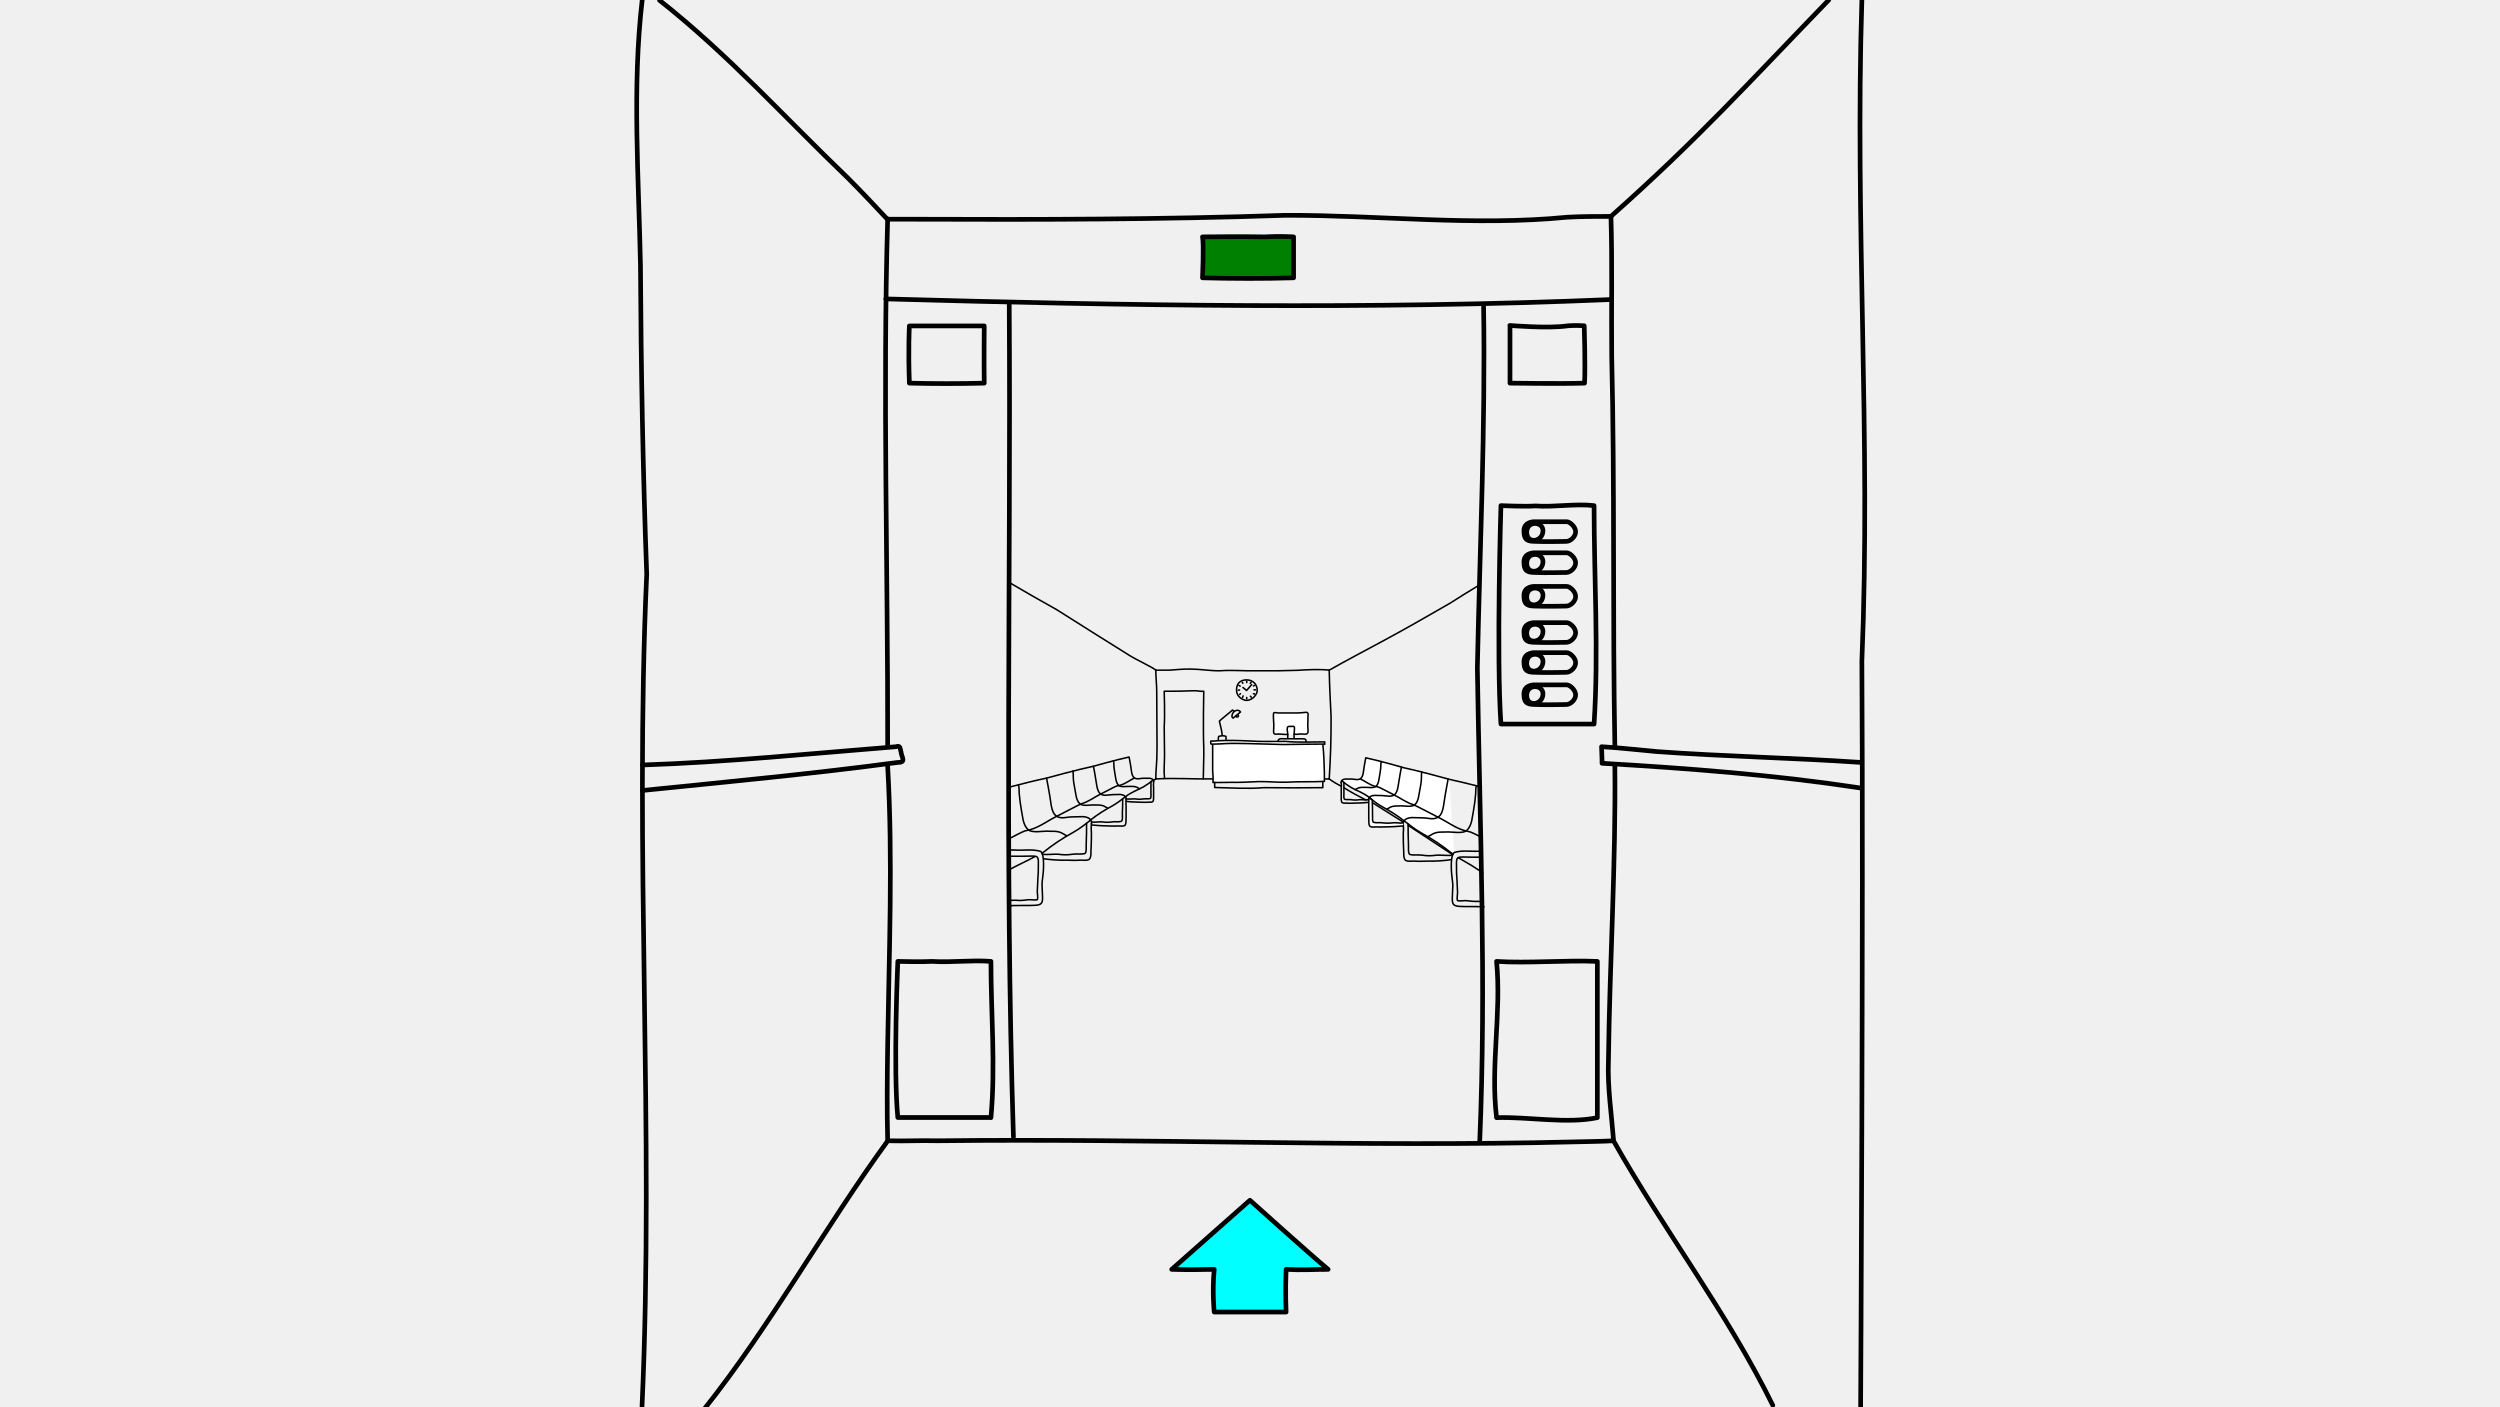
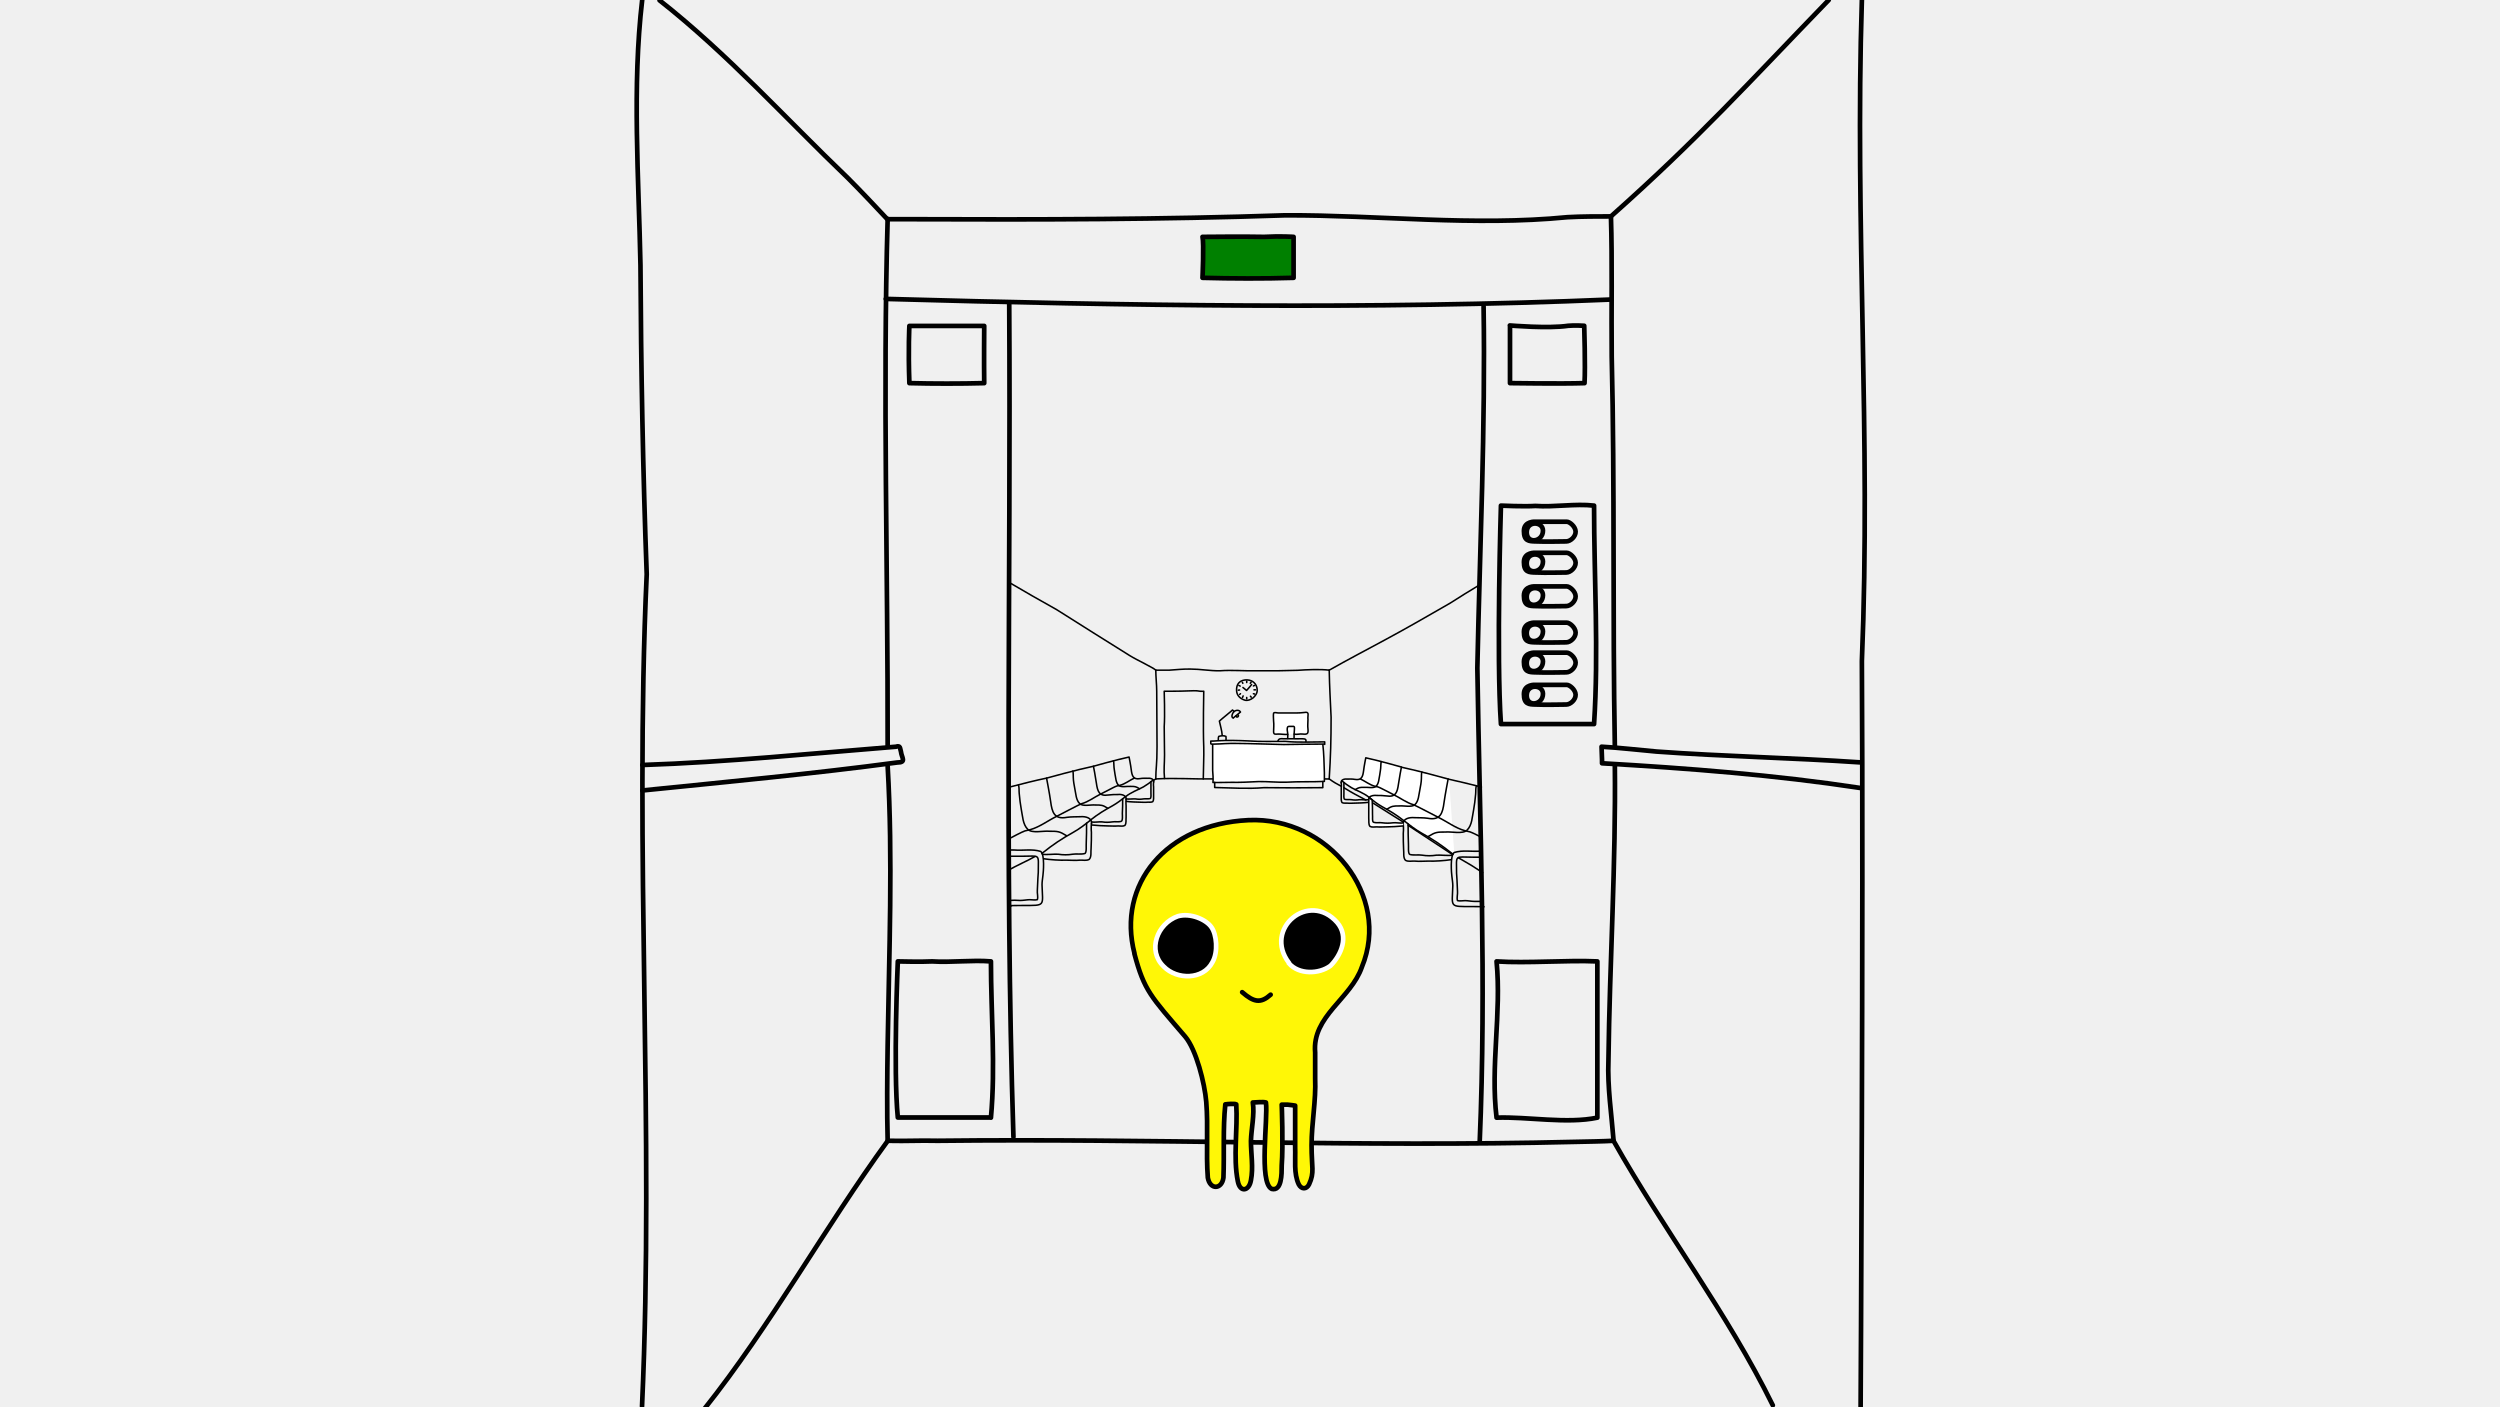
<svg xmlns="http://www.w3.org/2000/svg" id="Ebene_1" version="1.1" viewBox="0 0 1600 900">
  <defs>
    <style>
-       .st0, .st1, .st2 {
+       .st0, .st1, .st2, .st3 {
        fill: none;
      }

-       .st1, .st3, .st2, .st4, .st5, .st6 {
+       .st1, .st4, .st2, .st5, .st6, .st3, .st7 {
        stroke: #000;
        stroke-linecap: round;
+       }
+ 
+       .st1, .st4, .st2, .st5, .st6, .st7 {
        stroke-linejoin: round;
      }

-       .st1, .st4, .st6 {
+       .st1, .st8, .st6, .st3, .st7 {
        stroke-width: 3px;
      }

-       .st3, .st7 {
+       .st4, .st9 {
        fill: #fff;
      }

-       .st4 {
-         fill: aqua;
+       .st8 {
+         stroke: #fff;
+       }
+ 
+       .st8, .st3 {
+         stroke-miterlimit: 10;
      }

      .st5 {
        fill: #ff0;
      }

      .st6 {
+         fill: #fff706;
+       }
+ 
+       .st7 {
        fill: green;
      }
    </style>
  </defs>
  <g>
    <path id="STROKE_6031ec8b-01cc-4e4b-8d24-2be38e2d8f56" class="st2" d="M645.4,372.5c10.1,6,20.6,11.9,30.9,17.7,15.6,9.8,30.9,19.6,46.6,29.3,4.6,2.9,15.7,8,16.9,9.5" />
-     <path class="st7" d="M930.7,545.8c-.3.3-.6.6-.9,1.2-7.4-5.9-12.6-9.4-19.8-13.4-4-2.2-7.5-5-10.8-7.6,0,0-.2,0-.3-.2h0v-.2c-5.3-4.2-8.9-6.2-14.1-9.1-2.3-1.3-4.4-2.8-6.4-4.4-.6-.5-1.1-.9-1.7-1.3h0v-.2c-4.1-3.2-7.5-4.1-11.4-6.3-1.7-.9-3.3-2.1-4.8-3.3s-.9-.7-1.4-1.1c.7-1,2.4-1.3,3.7-1.2,1.6,0,3.2,0,4.7.2,4.4.8,5.2-1.8,5.7-5.6.3-2.8,1.4-8.2,1.4-8.2,2.8.6,6.4,1.5,9.9,2.4,6.6,1.7,12.9,3.5,12.9,3.5,10.5,2.2,30,7.6,30,7.6" />
+     <path class="st9" d="M930.7,545.8c-.3.3-.6.6-.9,1.2-7.4-5.9-12.6-9.4-19.8-13.4-4-2.2-7.5-5-10.8-7.6,0,0-.2,0-.3-.2h0v-.2c-5.3-4.2-8.9-6.2-14.1-9.1-2.3-1.3-4.4-2.8-6.4-4.4-.6-.5-1.1-.9-1.7-1.3h0v-.2c-4.1-3.2-7.5-4.1-11.4-6.3-1.7-.9-3.3-2.1-4.8-3.3s-.9-.7-1.4-1.1c.7-1,2.4-1.3,3.7-1.2,1.6,0,3.2,0,4.7.2,4.4.8,5.2-1.8,5.7-5.6.3-2.8,1.4-8.2,1.4-8.2,2.8.6,6.4,1.5,9.9,2.4,6.6,1.7,12.9,3.5,12.9,3.5,10.5,2.2,30,7.6,30,7.6" />
    <path class="st5" d="M792.2,457.4c0,.1.3.3.4.5,0,.3,0,.5-.2.7s-.3.3-.5.3h-.4c-.2-.1-.4-.5-.5-.7" />
    <path id="STROKE_da41113a-9994-4f39-842c-dda22ac45b0e" class="st2" d="M739.7,428.9h8.7c4.5-.3,9-.8,13.5-.7,6.3,0,12.5,1.2,18.8,1.1,7.9-.6,16,.2,23.9,0,8.5.1,17.4,0,25.9-.3,5.6-.4,14.6-.8,20.2-.1" />
    <path id="STROKE_5b5ad666-49bc-40df-8f70-1cd42237293e" class="st2" d="M850.7,428.9c.2,11.1.7,18.9,1.2,30.1,0,14.3-.3,25.2-1.2,39.4" />
    <path id="STROKE_31aba2ec-5a91-4a64-9b31-7144774a86de" class="st2" d="M847.9,498.5c2.6.1.6,0,2.8,0" />
    <path id="STROKE_31aba2ec-5a91-4a64-9b31-7144774a86de1" class="st2" d="M739.7,498.5c13.5-.7,23.1.2,36.7,0" />
    <path id="STROKE_1ed6a108-c9b3-4dbf-be97-7987f2c2c2ab" class="st2" d="M739.7,428.9c0,4.2.6,9.2.6,13.5,0,11.8.2,23.7.2,35.5s-.8,14-.8,20.6" />
    <path id="STROKE_7c0ef958-405c-4e67-acef-c816253e69f41" class="st2" d="M662.3,548.2c-3.4,2.1-13.2,6.4-16.5,8.6" />
    <path id="STROKE_7c0ef958-405c-4e67-acef-c816253e69f42" class="st2" d="M739.7,498.5c-.5.3-1,.7-1.5,1" />
    <path id="STROKE_4f2358d6-7f7a-4e00-8ae1-6ebb16d7fda61" class="st2" d="M933.4,549c2.7,1.6,5.5,3.2,8.4,4.9,2.4,1.5,4.7,3.1,7.1,4.6" />
    <path id="STROKE_4f2358d6-7f7a-4e00-8ae1-6ebb16d7fda62" class="st2" d="M901.3,528.3l24.8,16.3c1.3.8,2.3,1.6,3.5,2.3" />
    <path id="STROKE_4f2358d6-7f7a-4e00-8ae1-6ebb16d7fda63" class="st2" d="M878.3,513.7l14,8.8,5.9,3.7" />
    <path id="STROKE_4f2358d6-7f7a-4e00-8ae1-6ebb16d7fda64" class="st2" d="M860.2,504.2c.2,0,.3.2.5.3,4.3,2.7,8.8,5.1,13.4,7.5" />
    <path id="STROKE_4f2358d6-7f7a-4e00-8ae1-6ebb16d7fda65" class="st2" d="M850.7,498.5c3.1,2.3,4.9,3.2,7.7,4.7" />
    <path id="STROKE_aa5bbd3e-b2d1-4ccf-b134-896ec2b31f7d" class="st2" d="M850.7,428.9c11.8-6.7,24.1-13.1,36.1-19.6,13.9-7.5,27.6-15.4,41.3-23.3,6.2-4,12.4-7.8,18.7-11.6" />
    <path id="STROKE_6fd54d03-8f42-4b8f-9218-79b73dab31e1" class="st2" d="M947.6,544.7c-5.6.5-11.5-.8-16.9.9-2.8,1.9-1.7,13.8-1.5,15.2h0c.2,2,.6,4.1.6,6.1-.4,13.9-2.5,13.3,12.2,13.3s3.4.4,7.1.3" />
    <path id="STROKE_963e31de-6e59-4607-94f0-7db70527b855" class="st2" d="M948.1,548.6h-5.4c-12.1,0-10.5-2-10.5,10.3,0,0,.5,6.9.6,11.5h0c.2,2-.6,4.1,0,6,1.5.4,3.3,0,4.9,0s4.1.5,6.1.5h4.8" />
    <path id="STROKE_085025f6-cf36-49b5-a206-b96ff1b42cbb" class="st2" d="M898.1,527.6s.3,3.4,0,5.7c0,3.3,0,6.8.2,10.2.3,2.3-.4,5.4,1.2,7.1,1.8,1,3.9.4,5.9.5,2.9.3,5.8,0,8.7,0,3.6.2,10.9-.3,14.5-.9" />
    <path id="STROKE_37788aa1-5559-498d-bf0e-20b509d081bc" class="st2" d="M901.2,527.4c0,3.7,0,8.9.2,12.6.2,1.5-.5,6.7,1.1,6.9,2.4.6,5.1,0,7.6.4,3.1.5,6.1.5,9.3,0,2.5-.2,7.6.5,10,0" />
    <path id="STROKE_40ad105f-4574-4dd8-a3ee-a79b12b845d0" class="st2" d="M948.1,503.7c-7.6-1.9-15.6-3.9-21.3-5.1,0,0-1.9,9.8-2.6,14.9-.9,6.9-2.3,11.7-10.4,10.2-2.8-.4-5.7-.3-8.6-.4-3.1-.3-7.5.6-7.2,4.3" />
    <path id="STROKE_99ccc830-d7d5-497d-997c-f5d2aa283fa8" class="st2" d="M944.9,502.9c-.6,1.6-.3,3.7-.5,5.4-.2,3-.8,7.3-1.3,10.1-.9,4.2-.9,9.7-4.2,12.9-2.7,2.7-10,.8-13.8,1.2-5.3,0-6.4,0-10.9,2.8" />
    <path id="STROKE_c113f0ad-fb59-4f24-8aae-b740d1b92a58" class="st2" d="M745.3,498.2c-.6-5.4,0-9.4,0-15s-.2-12-.2-18.2c.5-6.8,0-22.6,0-22.6,0,0,11.7,0,14.7-.2,3.1,0,5.4-.4,8.3.2,1.6.1,2.3,0,2.3,0,0,0-.5,24.6,0,35.7.2,5.4-.3,15.2-.3,20.4" />
    <g id="New_Layer_2">
-       <path id="STROKE_52e74859-bf54-442f-83d7-8f3dd16ac7ef" class="st3" d="M846.6,476.3c.7,5.9.8,12.3,1,18.2v5.6c-7.9.4-16.1,0-24.1.5-6,.2-12-.5-18-.4-5.9.3-11.8.6-17.7.5-3.7.1-11.5.1-11.5.1.2-2.4,0-5.3-.2-7.7v-16.7" />
+       <path id="STROKE_52e74859-bf54-442f-83d7-8f3dd16ac7ef" class="st4" d="M846.6,476.3c.7,5.9.8,12.3,1,18.2v5.6c-7.9.4-16.1,0-24.1.5-6,.2-12-.5-18-.4-5.9.3-11.8.6-17.7.5-3.7.1-11.5.1-11.5.1.2-2.4,0-5.3-.2-7.7v-16.7" />
      <path id="STROKE_5372e7a3-0ded-4138-b6f1-5e9070784710" class="st2" d="M846.6,500.2v3.9c-12.6.2-25.1.1-37.7,0-10.4.9-21.1.1-31.5-.1v-3.3" />
-       <path id="STROKE_79f92865-255f-4edb-93a8-5fce795786aa" class="st3" d="M847.7,476.2c-8.7,0-17.4.2-26.1.3-7.4-.2-14.9-.4-22.3-.6-5.1,0-10.2-.3-15.3,0-2.2.1-4.1.3-6.3.3s-2.3.2-2.8-.2v-1.7s3.3,0,4.4-.2c6.6-.4,13.2-.2,19.8.1,7.9.6,15.8.2,23.6.3,8.3.8,16.7.3,25.1.3v1.6h0v-.2h-.1Z" />
+       <path id="STROKE_79f92865-255f-4edb-93a8-5fce795786aa" class="st4" d="M847.7,476.2c-8.7,0-17.4.2-26.1.3-7.4-.2-14.9-.4-22.3-.6-5.1,0-10.2-.3-15.3,0-2.2.1-4.1.3-6.3.3s-2.3.2-2.8-.2v-1.7s3.3,0,4.4-.2c6.6-.4,13.2-.2,19.8.1,7.9.6,15.8.2,23.6.3,8.3.8,16.7.3,25.1.3v1.6h0v-.2h-.1Z" />
      <path id="STROKE_75849cb9-08d7-445a-93e2-e994cebfa5c0" class="st2" d="M779.7,473.7c0-.5,0-2,.3-2.4,1.4-.4,3.2-.7,4.6,0,0,.4.2,1.9,0,2.3" />
      <path id="STROKE_52f6dbc3-dc0a-4002-813f-223e4b1b5681" class="st2" d="M789.3,459.6c-1.6-.6-.6-3,.2-3.9,1.1-1.3,3.6-1.6,4.4,0l-4.6,3.8h0Z" />
      <path id="STROKE_15ae7b3f-09cc-49cf-ae03-1f33b930f6f6" class="st2" d="M782.2,470.5c-.2-3-1.2-6-1.8-9,0,0,3.4-3,5.1-4.3,1.1-.8,3.3-2.8,3.3-2.8.3.3.8.6.9,1" />
      <path id="STROKE_6b6f122e-84b0-418e-a777-46d284f9ae2d" class="st2" d="M817.9,474.2c.5-1.6,1.9-1.5,3.3-1.4,1.8.1,3.5-.1,5.3,0,2.2.1,4.5,0,6.8,0s2.7.5,2.5,1.8" />
-       <path id="STROKE_e2a572ef-6978-40dc-8591-99a96d2a420c" class="st3" d="M824.1,470c-2,.2-4.5-.3-6.4-.2-1.5.1-2.6.4-2.6-1.6s.3-4.4,0-6.7c0-1.7-.3-3.5,0-5.1.8-.7,2-.1,3-.1h6.8c3.2,0,6.6.1,9.8-.3,3.8-.8,2,2.1,2.4,4.4,0,2.1-.3,4.1,0,6.2.3,3-.4,3.5-3.3,3.2-1.8-.3-3.7.5-5.5,0" />
+       <path id="STROKE_e2a572ef-6978-40dc-8591-99a96d2a420c" class="st4" d="M824.1,470c-2,.2-4.5-.3-6.4-.2-1.5.1-2.6.4-2.6-1.6s.3-4.4,0-6.7c0-1.7-.3-3.5,0-5.1.8-.7,2-.1,3-.1h6.8c3.2,0,6.6.1,9.8-.3,3.8-.8,2,2.1,2.4,4.4,0,2.1-.3,4.1,0,6.2.3,3-.4,3.5-3.3,3.2-1.8-.3-3.7.5-5.5,0" />
      <path id="STROKE_b134ffd5-ccd5-446c-bd41-d6838d56b0b3" class="st2" d="M828.2,472.5c0-1.7,0-3.6.2-5.3,0-.8.4-2.6-.9-2.3h-1.8c-.8,0-1.7-.1-1.8.9-.2,1.1,0,2.2.2,3.3.2,1,0,3.5,0,3.5" />
      <path id="STROKE_c01fe5b7-76da-4587-9536-75e3c49acb29" class="st2" d="M791.4,441.7c0,3.3,2.3,5.5,5.3,6.4,1.8.5,3.7-.3,5.2-1.4,1.4-1.2,2.8-3,2.7-5,0-2.8-1.7-5.7-5.1-6.4s-8.2.5-8.1,6.3h0Z" />
      <path id="STROKE_eb3e85c3-ca00-467f-8e6f-70ad4128918f" class="st2" d="M795.5,440c.8.6,2.3,1.9,2.3,1.9,0,0,2.4-2.6,3.2-3.8" />
      <path id="STROKE_f07b3fc5-e985-4b1b-a157-670c7bb52bed" class="st2" d="M800.7,436.6c-.2.3-.3.4-.5.7" />
      <path id="STROKE_6d91ab95-d84b-4264-bbf7-de89578ff132" class="st2" d="M797.9,435.9v.9" />
      <path id="STROKE_12c208cf-09f7-4ffd-9b3a-f2a1562ed51f" class="st2" d="M795.4,437.3c0-.2-.2-.4-.3-.6" />
      <path id="STROKE_9d996067-4e7a-41fe-a860-ba2b8c627645" class="st2" d="M792.9,438.7c.3,0,.5.3.8.4" />
      <path id="STROKE_80198ada-1dab-45a6-9115-2e29de9b95aa" class="st2" d="M793.3,441.6c-.3,0-.4,0-.8.1" />
      <path id="STROKE_0fd449c8-98ff-440f-b4a0-8ec03ab732d1" class="st2" d="M793.9,444c0,.1-.4.3-.5.4" />
      <path id="STROKE_90aa59b6-db82-4226-8018-2eeb8bbe32ae" class="st2" d="M795.6,445.4c0,.3-.3.6-.4.9" />
      <path id="STROKE_5cb63e86-6953-4388-a8eb-c1fb8668a941" class="st2" d="M797.9,446.4v.9" />
      <path id="STROKE_2a168a94-3fbf-4afc-8917-b70f856af43a" class="st2" d="M800.3,445.6c.2.2.3.3.5.6" />
      <path id="STROKE_abeb68b2-0a4b-4a01-aa9a-a25b42f1800c" class="st2" d="M802.2,444c.3,0,.4,0,.7.2" />
      <path id="STROKE_786b653a-0391-4f17-8780-61b0a9d3c1d3" class="st2" d="M802.6,441.5h.9" />
      <path id="STROKE_c93d9802-33ca-4e13-87b0-df84a674cf39" class="st2" d="M802.9,438.7c-.3,0-.4.2-.7.3" />
    </g>
    <path class="st2" d="M898.9,525.5c3.4,2.7,7,5.5,11.1,7.8,7.2,4,12.5,7.5,19.9,13.4" />
    <g>
-       <path id="STROKE_37788aa1-5559-498d-bf0e-20b509d081bc1" class="st3" d="M898.1,526.6c-1.7.5-4.8-.3-6.7,0-2.2.3-4.5.3-6.7,0-1.8-.3-3.8.2-5.5-.3-1.2-.2-.6-3.9-.8-5.1,0-2.7,0-6.6-.2-9.3l-1.9-1.5s-.4,0-.3,2.6v10.7c.2,1.7-.3,3.9.8,5.2,1.3.7,2.8.3,4.3.3,2.1.2,4.2,0,6.4,0s7.9-.3,10.5-.6" />
+       <path id="STROKE_37788aa1-5559-498d-bf0e-20b509d081bc1" class="st4" d="M898.1,526.6c-1.7.5-4.8-.3-6.7,0-2.2.3-4.5.3-6.7,0-1.8-.3-3.8.2-5.5-.3-1.2-.2-.6-3.9-.8-5.1,0-2.7,0-6.6-.2-9.3l-1.9-1.5s-.4,0-.3,2.6v10.7c.2,1.7-.3,3.9.8,5.2,1.3.7,2.8.3,4.3.3,2.1.2,4.2,0,6.4,0s7.9-.3,10.5-.6" />
      <path id="STROKE_40ad105f-4574-4dd8-a3ee-a79b12b845d01" class="st2" d="M926.9,498.6s-19.4-5.4-30-7.6c0,0-1.4,7.1-1.9,10.9-.7,5-1.7,8.5-7.6,7.5-2.1-.3-4.2-.3-6.2-.3-1.6-.2-3.8,0-4.8,1.2" />
      <path id="STROKE_99ccc830-d7d5-497d-997c-f5d2aa283fa81" class="st2" d="M910,494.1c-.4,1.2-.2,2.7-.3,4,0,2.2-.6,5.3-1,7.4-.7,3.1-.7,7.1-3.1,9.4-1.9,2-7.3.6-10,.9-3.9,0-4.7,0-8,2.1" />
      <path class="st2" d="M876.5,510.6c2.5,2,5.1,4,8.1,5.7,5.3,2.9,8.8,5,14.2,9.2" />
    </g>
    <g>
      <path id="STROKE_085025f6-cf36-49b5-a206-b96ff1b42cbb2" class="st2" d="M858.4,501s.2,1.9,0,3.2v5.6c0,1.2-.2,3,.6,3.9,1,.5,2.1.2,3.2.3,1.6.2,3.2,0,4.8,0s6.7-.2,8.7-.5" />
      <path id="STROKE_37788aa1-5559-498d-bf0e-20b509d081bc2" class="st2" d="M860.1,500.8v7c0,.8-.3,3.7.6,3.8,1.3.3,2.8,0,4.2.2,1.7.3,3.4.3,5.1,0,1.4-.1,4.6.3,5.9,0" />
      <path id="STROKE_40ad105f-4574-4dd8-a3ee-a79b12b845d02" class="st2" d="M896.9,490.9s-14.8-4.2-22.8-5.9c0,0-1.1,5.4-1.4,8.2-.5,3.8-1.2,6.4-5.7,5.6-1.5-.3-3.1-.2-4.7-.2-1.7-.2-4.1.3-4,2.3" />
      <path id="STROKE_99ccc830-d7d5-497d-997c-f5d2aa283fa82" class="st2" d="M884,487.5c-.3.9-.2,2-.3,3,0,1.6-.5,4-.7,5.6-.5,2.3-.5,5.3-2.3,7.1-1.5,1.5-5.5.5-7.6.7-2.9,0-3.3,0-5.8,1.5" />
      <path class="st2" d="M858.8,499.8c1.9,1.5,3.9,3,6.1,4.3,4,2.2,7.6,3.2,11.6,6.4" />
      <path class="st2" d="M870.8,498.6c3.1,1.5,5.8,3.7,9.1,4.6.6.2,1.2.3,1.9.4.9.3,1.7.7,2.5,1.1,2.7,1.4,8,4.1,8,4.1,4.1,2,7.9,5,12.3,6.2.8.2,15.9,8.1,15.9,8.1,5.6,2.7,10.8,6.8,16.9,8.5,1.1.3,2.3.5,3.4.8,1.6.5,6.2,2.9,6.2,2.9" />
    </g>
    <path class="st2" d="M892.2,508.7" />
    <g>
      <path id="STROKE_6fd54d03-8f42-4b8f-9218-79b73dab31e11" class="st2" d="M645.4,544h3.7c5.6.5,11.5-.8,16.9.9,2.8,1.9,1.7,13.8,1.5,15.2h0c-.2,2-.6,4.1-.6,6.1.4,13.9,2.5,13.3-12.2,13.3s-4.4.4-8.1.3" />
      <path id="STROKE_963e31de-6e59-4607-94f0-7db70527b8551" class="st2" d="M645.5,548h8.5c12.1,0,10.5-2,10.5,10.3,0,0-.5,6.9-.6,11.5h0c-.2,2,.6,4.1,0,6-1.5.4-3.3,0-4.9,0s-4.1.5-6.1.5c-3.9-.2-3.2-.2-7.1,0" />
      <path id="STROKE_085025f6-cf36-49b5-a206-b96ff1b42cbb3" class="st2" d="M698.5,527s-.3,3.4,0,5.7c0,3.3,0,6.8-.2,10.2-.3,2.3.4,5.4-1.2,7.1-1.8,1-3.9.4-5.9.5-2.9.3-5.8,0-8.7,0-3.6.2-10.9-.3-14.5-.9" />
      <path id="STROKE_37788aa1-5559-498d-bf0e-20b509d081bc3" class="st2" d="M695.4,526.8c0,3.7,0,8.9-.2,12.6-.2,1.5.5,6.7-1.1,6.9-2.4.6-5.1,0-7.6.4-3.1.5-6.1.5-9.3,0-2.5-.2-7.6.5-10,0" />
      <path id="STROKE_40ad105f-4574-4dd8-a3ee-a79b12b845d03" class="st2" d="M645.8,503.8c8.4-2.2,17.6-4.5,24-5.8,0,0,1.9,9.8,2.6,14.9.9,6.9,2.3,11.7,10.4,10.2,2.8-.4,5.7-.3,8.6-.4,3.1-.3,7.5.6,7.2,4.3" />
      <path id="STROKE_99ccc830-d7d5-497d-997c-f5d2aa283fa83" class="st2" d="M651.8,502.4c.6,1.6.3,3.7.5,5.4.2,3,.8,7.3,1.3,10.1.9,4.2.9,9.7,4.2,12.9,2.7,2.7,10,.8,13.8,1.2,5.3,0,6.4,0,10.9,2.8" />
      <path class="st2" d="M697.8,525c-3.4,2.7-7,5.5-11.1,7.8-7.2,4-12.5,7.5-19.9,13.4" />
      <g>
        <path id="STROKE_085025f6-cf36-49b5-a206-b96ff1b42cbb4" class="st2" d="M720.7,511.5s-.2,2.5,0,4.2v7.4c-.2,1.7.3,3.9-.8,5.2-1.3.7-2.8.3-4.3.3-2.1.2-4.2,0-6.4,0s-7.9-.3-10.5-.6" />
        <path id="STROKE_37788aa1-5559-498d-bf0e-20b509d081bc4" class="st2" d="M718.5,511.3c0,2.7,0,6.6-.2,9.3,0,1.1.4,4.8-.8,5.1-1.7.5-3.7,0-5.5.3-2.2.3-4.5.4-6.7,0-1.8-.2-4.9.5-6.7,0" />
        <path id="STROKE_40ad105f-4574-4dd8-a3ee-a79b12b845d04" class="st2" d="M669.8,498s19.4-5.4,30-7.6c0,0,1.4,7.1,1.9,10.9.7,5,1.7,8.5,7.6,7.5,2.1-.3,4.2-.3,6.2-.3,2.2-.3,5.5.5,5.3,3.1" />
        <path id="STROKE_99ccc830-d7d5-497d-997c-f5d2aa283fa84" class="st2" d="M686.6,493.5c.4,1.2.2,2.7.3,4,0,2.2.6,5.3,1,7.4.7,3.1.7,7.1,3.1,9.4,1.9,2,7.3.6,10,.9,3.9,0,4.7,0,8,2.1" />
        <path class="st2" d="M720.1,510c-2.5,2-5.1,4-8.1,5.7-5.3,2.9-8.8,5-14.2,9.2" />
      </g>
      <g>
        <path id="STROKE_085025f6-cf36-49b5-a206-b96ff1b42cbb5" class="st2" d="M738.3,500.4s-.2,1.9,0,3.2v5.6c0,1.2.2,3-.6,3.9-1,.5-2.1.2-3.2.3-1.6.2-3.2,0-4.8,0s-6.7-.2-8.7-.5" />
        <path id="STROKE_37788aa1-5559-498d-bf0e-20b509d081bc5" class="st2" d="M736.6,500.3v7c0,.8.3,3.7-.6,3.8-1.3.3-2.8,0-4.2.2-1.7.3-3.4.3-5.1,0-1.4-.1-4.6.3-5.9,0" />
        <path id="STROKE_40ad105f-4574-4dd8-a3ee-a79b12b845d05" class="st2" d="M699.8,490.4s14.8-4.2,22.8-5.9c0,0,1.1,5.4,1.4,8.2.5,3.8,1.2,6.4,5.7,5.6,1.5-.3,3.1-.2,4.7-.2,1.7-.2,4.1.3,4,2.3" />
        <path id="STROKE_99ccc830-d7d5-497d-997c-f5d2aa283fa85" class="st2" d="M712.6,486.9c.3.9.2,2,.3,3,0,1.6.5,4,.7,5.6.5,2.3.5,5.3,2.3,7.1,1.5,1.5,5.5.5,7.6.7,2.9,0,3.3,0,5.8,1.5" />
        <path class="st2" d="M737.9,499.3c-1.9,1.5-3.9,3-6.1,4.3-4,2.2-7.6,3.2-11.6,6.4" />
        <path class="st2" d="M631.7,544.1" />
        <path class="st2" d="M725.9,498c-3.1,1.5-5.8,3.7-9.1,4.6-.6.2-1.2.3-1.9.4-.9.3-1.7.7-2.5,1.1-2.7,1.4-8,4.1-8,4.1-4.1,2-7.8,5-12.3,6.2-.8.2-15.9,8.1-15.9,8.1-5.6,2.7-10.8,6.8-16.9,8.5-1.1.3-2.3.5-3.4.8-1.6.5-8.8,4.3-10.3,5.1" />
      </g>
      <path class="st2" d="M704.5,508.2" />
    </g>
  </g>
  <g id="Ebene_11">
    <path id="STROKE_013db70b-df31-4fdb-b11b-c7fddbe5fe91" class="st1" d="M1032.7,730.2c32.3,57.4,72.8,110,101.9,169.2" />
    <path id="STROKE_235e3a1d-2595-4fe5-b798-2b67b94fd407" class="st1" d="M1031.1,138.4c55.8-49.6,87.4-84.8,139.3-138.4" />
    <path id="STROKE_a9689fb8-dd6d-4fcd-9289-e4cdeb8006bd" class="st1" d="M1033.5,477.9c-1.5-83.5,0-166.3-2-249.6-.3-29,.4-61-.5-89.8-8.2,0-18.9,0-27.8.5-60.3,5.9-120.3-1.4-180.7-1.2-79,2.7-158.1,2.8-237.1,2.5h-17.5c-7.1-7.6-17.2-18.3-25.2-26.3C502.6,75.6,465.7,34.5,422.1.2" />
    <path id="STROKE_cde62bb0-55ac-44a6-9f93-9252f62fda7f" class="st1" d="M568.1,730.2c-40,54.9-75,118.4-117.4,171.6" />
    <path class="st1" d="M568.1,490.3c3.4,60.1.9,118.5,0,178.8-.3,18.5-.5,42.4,0,61,13.5.3,18.9-.3,32,0,136.2-1.6,270.5,4.1,407.6.7,8.5-.2,17.7-.3,25-.7-1.3-16.8-4-34.4-3.3-51.4.8-63.4,4.8-125.8,4.1-189.4" />
    <path class="st1" d="M568.1,140.1c-3.2,111,.2,225.8,0,336.9" />
    <path id="STROKE_5be79f4e-8b2a-4b3c-9b24-9b235c40329e" class="st1" d="M1031.1,191.7c-154.1,6.5-310.1,3.9-464.2-.4" />
-     <path id="STROKE_b55820a3-2133-4ccb-ac8d-f2d818da5eaa" class="st6" d="M769.6,151.6c1,4.2,0,26.2,0,26.2,18.2.5,39.3.6,58.3,0v-26.2s-8.2-.6-18.9,0c-11.5-.3-39.4,0-39.4,0h0Z" />
+     <path id="STROKE_b55820a3-2133-4ccb-ac8d-f2d818da5eaa" class="st7" d="M769.6,151.6c1,4.2,0,26.2,0,26.2,18.2.5,39.3.6,58.3,0v-26.2s-8.2-.6-18.9,0c-11.5-.3-39.4,0-39.4,0h0Z" />
    <path id="STROKE_6a05da35-884d-40e2-8a5a-d7b0a6b9b219" class="st1" d="M645.9,193.5c1.1,178-3,356,2.7,534.1" />
    <path id="STROKE_34ff54d9-ec34-4ac2-b4f9-e627f4736ff6" class="st1" d="M949.5,196.2c1.2,77.2-2.4,154-4,231.3,1.6,101.8,5.8,201.8,1.5,303.6" />
    <path id="STROKE_d3800e56-9d10-4000-95f6-895428339d74" class="st1" d="M411,0c-6.5,55.6-2.2,114.1-1.1,169.8.3,64.5,1.6,133.1,4,197.7-8.1,177.1,5,355.3-3,532.5" />
    <path id="STROKE_72a9b6ff-219c-48a7-870d-0730a757a552" class="st1" d="M1191.6,0c-4.6,143.3,5.9,279.6,0,423.1,1,158.8-.8,477.6-.8,477.6" />
    <path id="STROKE_adcae411-31f2-4c74-b9ae-872f813b3a6d" class="st1" d="M411.1,505.9c54.1-5.5,109.2-10.7,163.1-17.9,6.2,0,2.8-3.1,2.4-7-.7-2.1-.2-4.1-3.2-3.1-53.9,4.3-108.1,9.9-162.3,11.7" />
    <path id="STROKE_a638b487-3fe9-4932-91ab-188fbfe9d3d1" class="st1" d="M1190.2,487.9c-42.7-2.9-87.3-3.8-130-6.9-11.5-1-23.8-2.5-35.2-3.1,0,2.9.4,8,.3,10.6,55.1,3.2,110.7,7.5,165.3,15.8" />
    <path id="STROKE_3d5c9387-bf2b-4f3e-8762-dff0c353bbe8" class="st1" d="M634.2,715.3c3-33.2,0-66.7,0-100-12.1-1-25.4.8-37.6,0-6.9.4-22,0-22,0,0,0-3,69,0,99.9h59.6Z" />
    <path id="STROKE_8415b829-b5f6-4ae1-8704-1d41fbd04cb6" class="st1" d="M582,245.2c15.3.4,32.5.4,47.9,0-.2-12.1,0-36.6,0-36.6h-47.9s-.8,15,0,36.6h0Z" />
    <path id="STROKE_c0412c42-0fa8-4df8-b1f1-f4dbf5506879" class="st1" d="M966.4,208.3v36.9s33,.5,47.7,0c.6-10.6-.2-36.7-.2-36.7,0,0-6.2-.4-10.3,0-12.4,1.9-37.3-.2-37.3-.2h0Z" />
    <path id="STROKE_1325fbc5-9560-402c-8454-c524e566e8f8" class="st1" d="M1022.3,715.3c-19.4,4.1-44.7-.7-64.5,0-4-33.2,3.2-66.7,0-100,19.8,1.3,44.7-.9,64.5,0v100Z" />
    <g>
      <path id="STROKE_2cf7b7ea-02ea-4e4b-9067-375ab24d574b" class="st1" d="M987.5,339.6c0-5.9-10.4-6.6-10.4,1.1s10.4,6.2,10.4-1.1Z" />
      <path id="STROKE_6bbfe406-a6fc-4f14-98bb-cbe6b804fa28" class="st1" d="M1002.4,346.5c2.7,0,6.1-3.1,6-6.3s-3.8-6.3-5.7-6.3h-20s-7.4-.6-7.4,5.9,3.1,6.6,7.5,6.7c6.9.3,15.7,0,19.5,0h.1Z" />
      <path id="STROKE_2cf7b7ea-02ea-4e4b-9067-375ab24d574b1" class="st1" d="M987.5,359.4c0-5.9-10.4-6.6-10.4,1.1s10.4,6.2,10.4-1.1Z" />
      <path id="STROKE_6bbfe406-a6fc-4f14-98bb-cbe6b804fa281" class="st1" d="M1002.4,366.4c2.7,0,6.1-3.1,6-6.3s-3.8-6.3-5.7-6.3h-20s-7.4-.6-7.4,5.9,3.1,6.6,7.5,6.7c6.9.3,15.7,0,19.5,0h.1Z" />
      <path id="STROKE_2cf7b7ea-02ea-4e4b-9067-375ab24d574b2" class="st1" d="M987.5,380.9c0-5.9-10.4-6.6-10.4,1.1s10.4,6.2,10.4-1.1Z" />
      <path id="STROKE_6bbfe406-a6fc-4f14-98bb-cbe6b804fa282" class="st1" d="M1002.4,387.9c2.7,0,6.1-3.1,6-6.3s-3.8-6.3-5.7-6.3h-20s-7.4-.6-7.4,5.9,3.1,6.6,7.5,6.7c6.9.3,15.7,0,19.5,0h.1Z" />
      <path id="STROKE_2cf7b7ea-02ea-4e4b-9067-375ab24d574b3" class="st1" d="M987.5,404.1c0-5.9-10.4-6.6-10.4,1.1s10.4,6.2,10.4-1.1Z" />
      <path id="STROKE_6bbfe406-a6fc-4f14-98bb-cbe6b804fa283" class="st1" d="M1002.4,411.1c2.7,0,6.1-3.1,6-6.3s-3.8-6.3-5.7-6.3h-20s-7.4-.6-7.4,5.9,3.1,6.6,7.5,6.7c6.9.3,15.7,0,19.5,0h.1Z" />
      <path id="STROKE_2cf7b7ea-02ea-4e4b-9067-375ab24d574b4" class="st1" d="M987.5,423.3c0-5.9-10.4-6.6-10.4,1.1s10.4,6.2,10.4-1.1Z" />
      <path id="STROKE_6bbfe406-a6fc-4f14-98bb-cbe6b804fa284" class="st1" d="M1002.4,430.3c2.7,0,6.1-3.1,6-6.3s-3.8-6.3-5.7-6.3h-20s-7.4-.6-7.4,5.9,3.1,6.6,7.5,6.7c6.9.3,15.7,0,19.5,0h.1Z" />
      <path id="STROKE_2cf7b7ea-02ea-4e4b-9067-375ab24d574b5" class="st1" d="M987.5,444c0-5.9-10.4-6.6-10.4,1.1s10.4,6.2,10.4-1.1Z" />
      <path id="STROKE_6bbfe406-a6fc-4f14-98bb-cbe6b804fa285" class="st1" d="M1002.4,450.9c2.7,0,6.1-3.1,6-6.3s-3.8-6.3-5.7-6.3h-20s-7.4-.6-7.4,5.9,3.1,6.6,7.5,6.7c6.9.3,15.7,0,19.5,0h.1Z" />
      <path id="STROKE_3d5c9387-bf2b-4f3e-8762-dff0c353bbe81" class="st1" d="M1020.2,463.4c3-46.4,0-93.4,0-139.8-12.1-1.4-25.4,1.1-37.6.2-6.9.5-22-.2-22-.2,0,0-3,96.5,0,139.8h59.6Z" />
    </g>
    <path id="Tür" class="st0" d="M947,731.1c4.3-101.8,0-201.8-1.5-303.6,1.6-77.3,5.2-154.1,4-231.3l-303.6-2.7c1.1,178-3,356,2.7,534.1l298.4,3.5Z" />
  </g>
-   <path id="STROKE_2723813b-dec1-47cb-992f-cff34e48f481" class="st4" d="M800,768.2s39.7,35.7,50,44.2c-9.3,0-17.5.6-26.9,0-.6,14.3,0,27.3,0,27.3h-46s-1.4-12.8,0-27.3c-8.7.2-18.4.3-27.2,0l50-44.2h.1Z" />
+   <g id="Info">
+     <path id="K" class="st6" d="M726.1,610.3c-11.5-44.2,20.1-82.9,72.8-85.4,51.3-2.4,91.6,48.5,72.7,94-7,20.3-32,31.5-29.9,54.7v16.6c.6,14.3-2.3,28.5-2.3,42.8s2,17.2-1.6,25c-1.6,3.3-4.9,3.3-6.6,0-3.3-7-2-15.6-2.3-23.6v-26.8s-3.9-.6-4.7-.6h-3.9s1,25.8,0,38.9c0,5.7,0,16.6-6.4,15-8.4-3.9-2.3-45.1-3.7-55.3-2-.6-6.4,0-8.4,0,1.2,7.6-1,17-1.2,24.6,0,8.4,1.6,17,0,25.2-1.2,7-7,8-8.4.6-3.1-15.4,0-33.6-1-49.2-1-.6-5.7-.2-7,0-1.6,15.4-.6,31.5-1.2,46.9-1,7.6-8.6,8-10,0-1.2-16,.3-32.6-1-48.5-1-11.9-6.4-33.4-13.5-41.8-22-25.7-26.2-29.3-32.5-53.1Z" />
+     <path id="M" class="st3" d="M813.2,636.6c-6.4,5.7-10.7,4.9-18.2-1.6" />
+     <path id="A" class="st8" d="M775.3,593.4c-3.3-4.9-13.5-9.3-21.5-7-13.3,4.7-19.7,22-9,32.2,8.4,8.6,25.2,8.6,31.1-2.7,3.9-6.6,2.7-18-.6-22.5h0Z" />
+     <path id="A1" data-name="A" class="st8" d="M824.9,616.5c6.4,7.4,19.3,7,26.6,1.6,7-7,11.9-18.8,4.3-27.7-18-20.5-47.5,3.9-30.9,25.8v.2Z" />
+   </g>
</svg>
